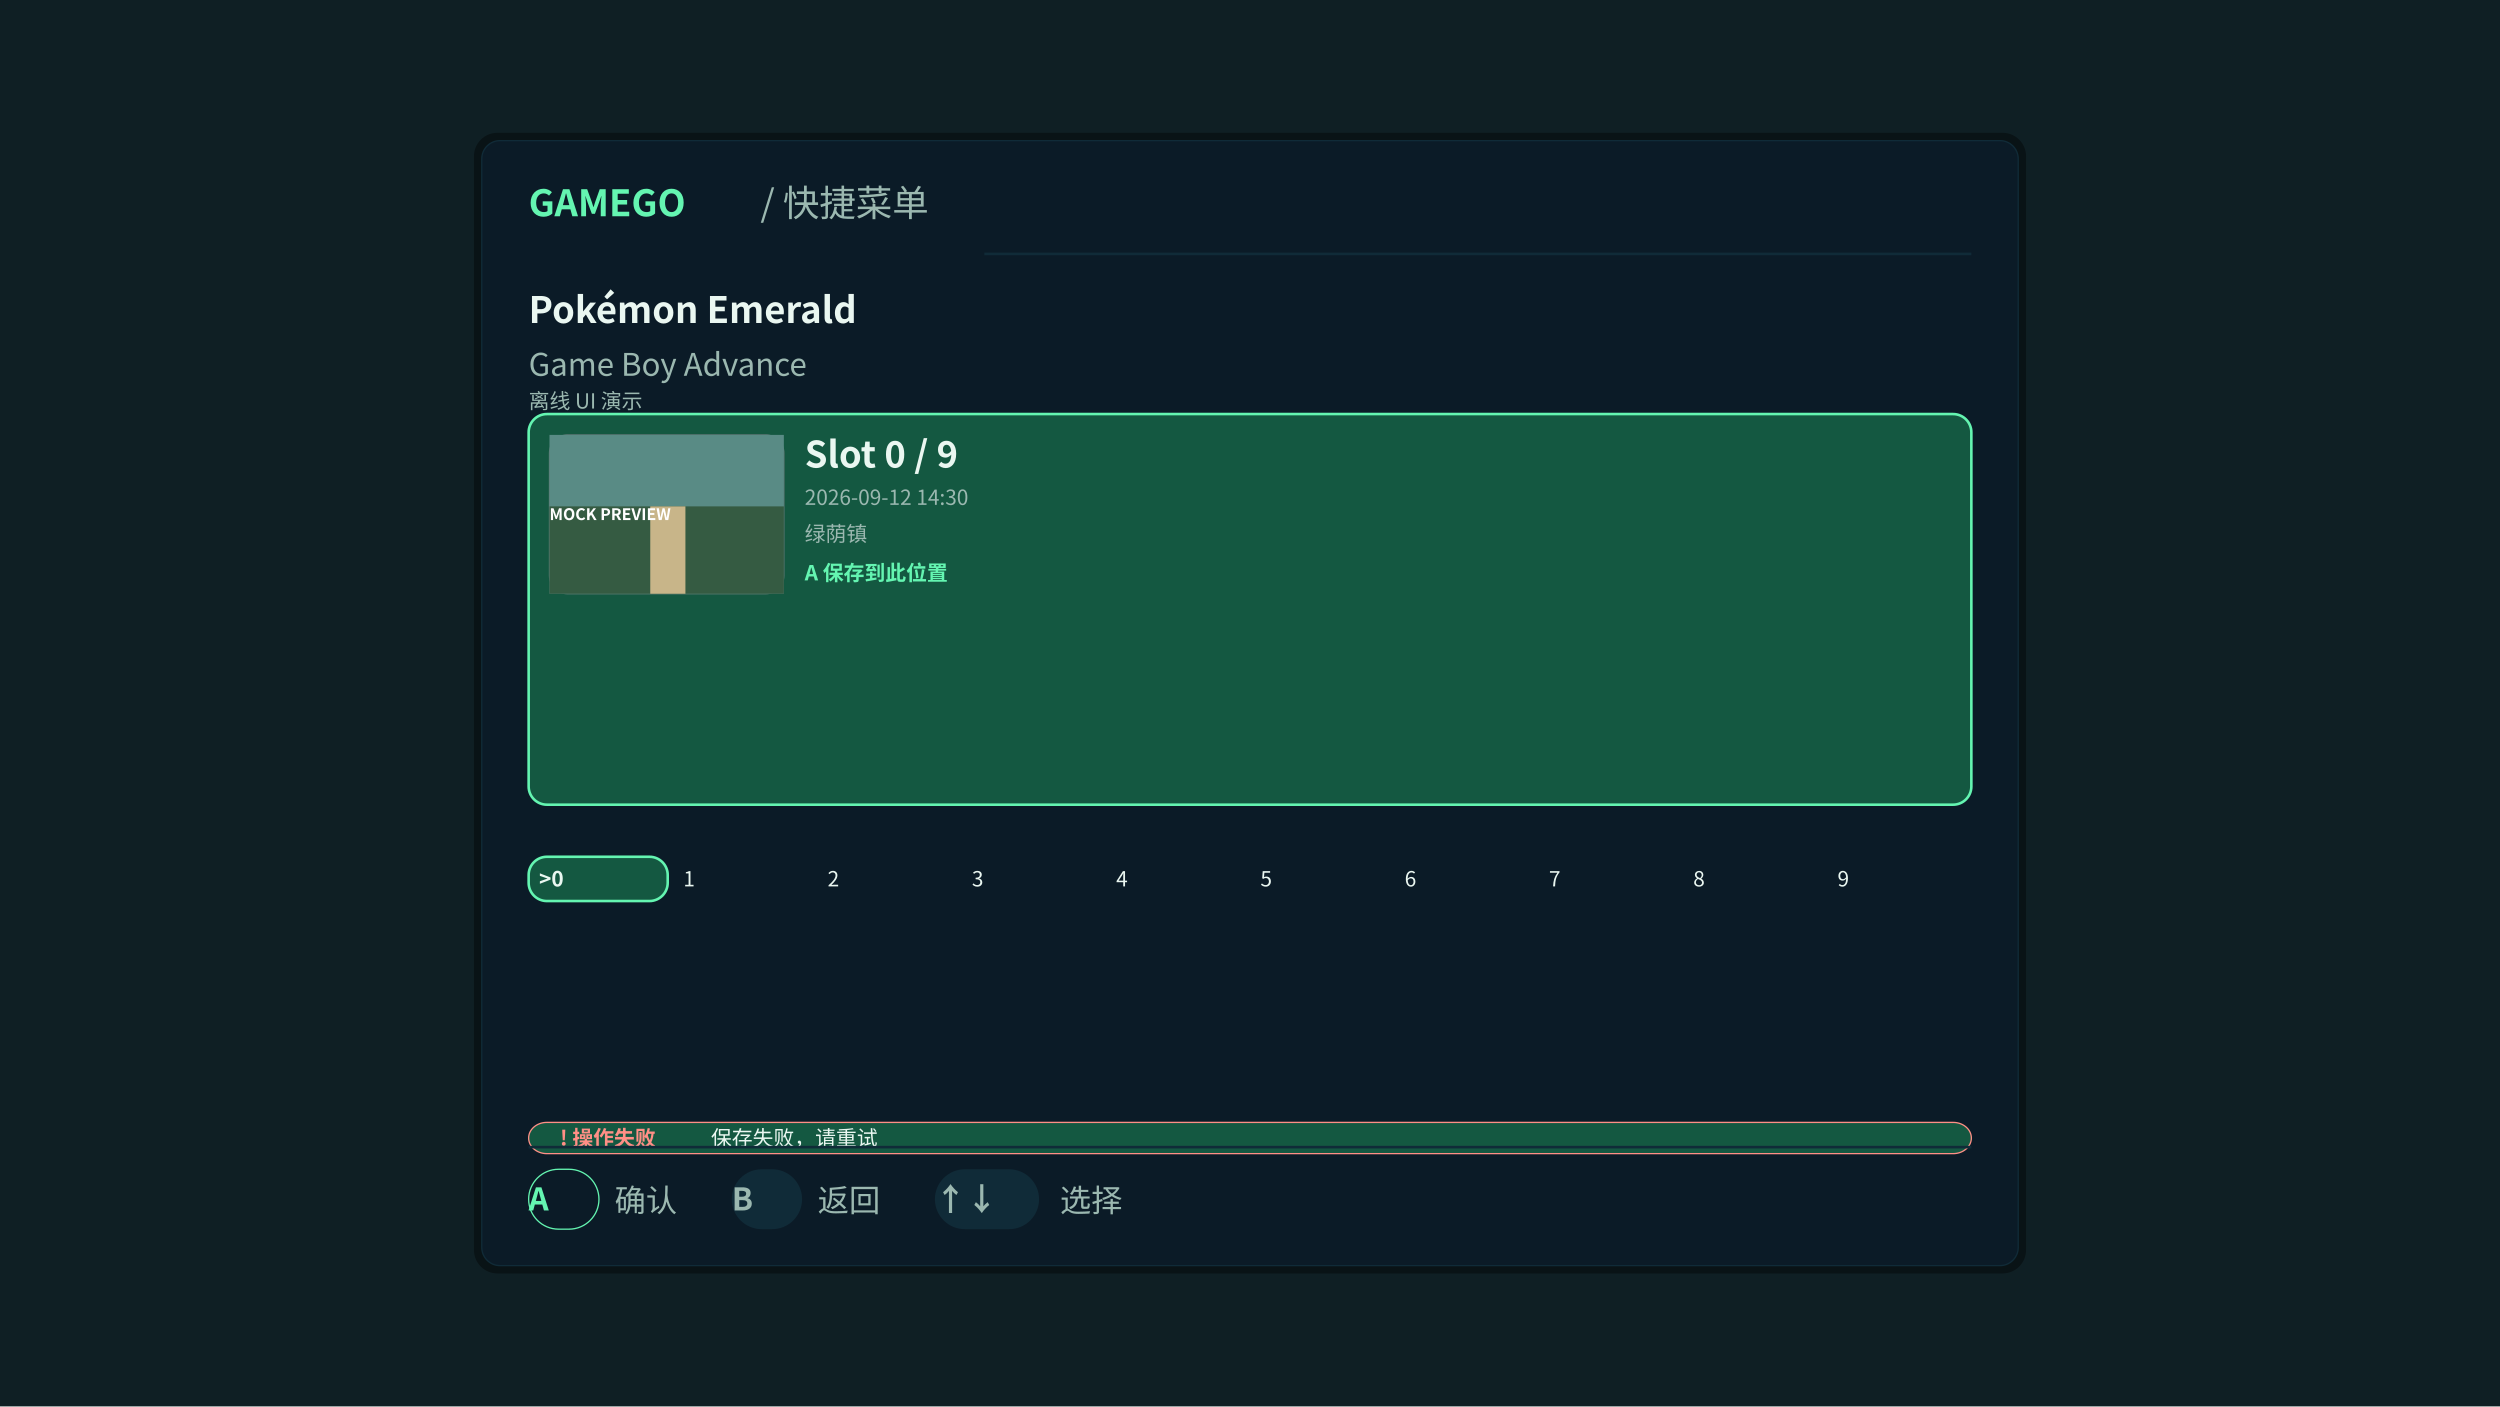
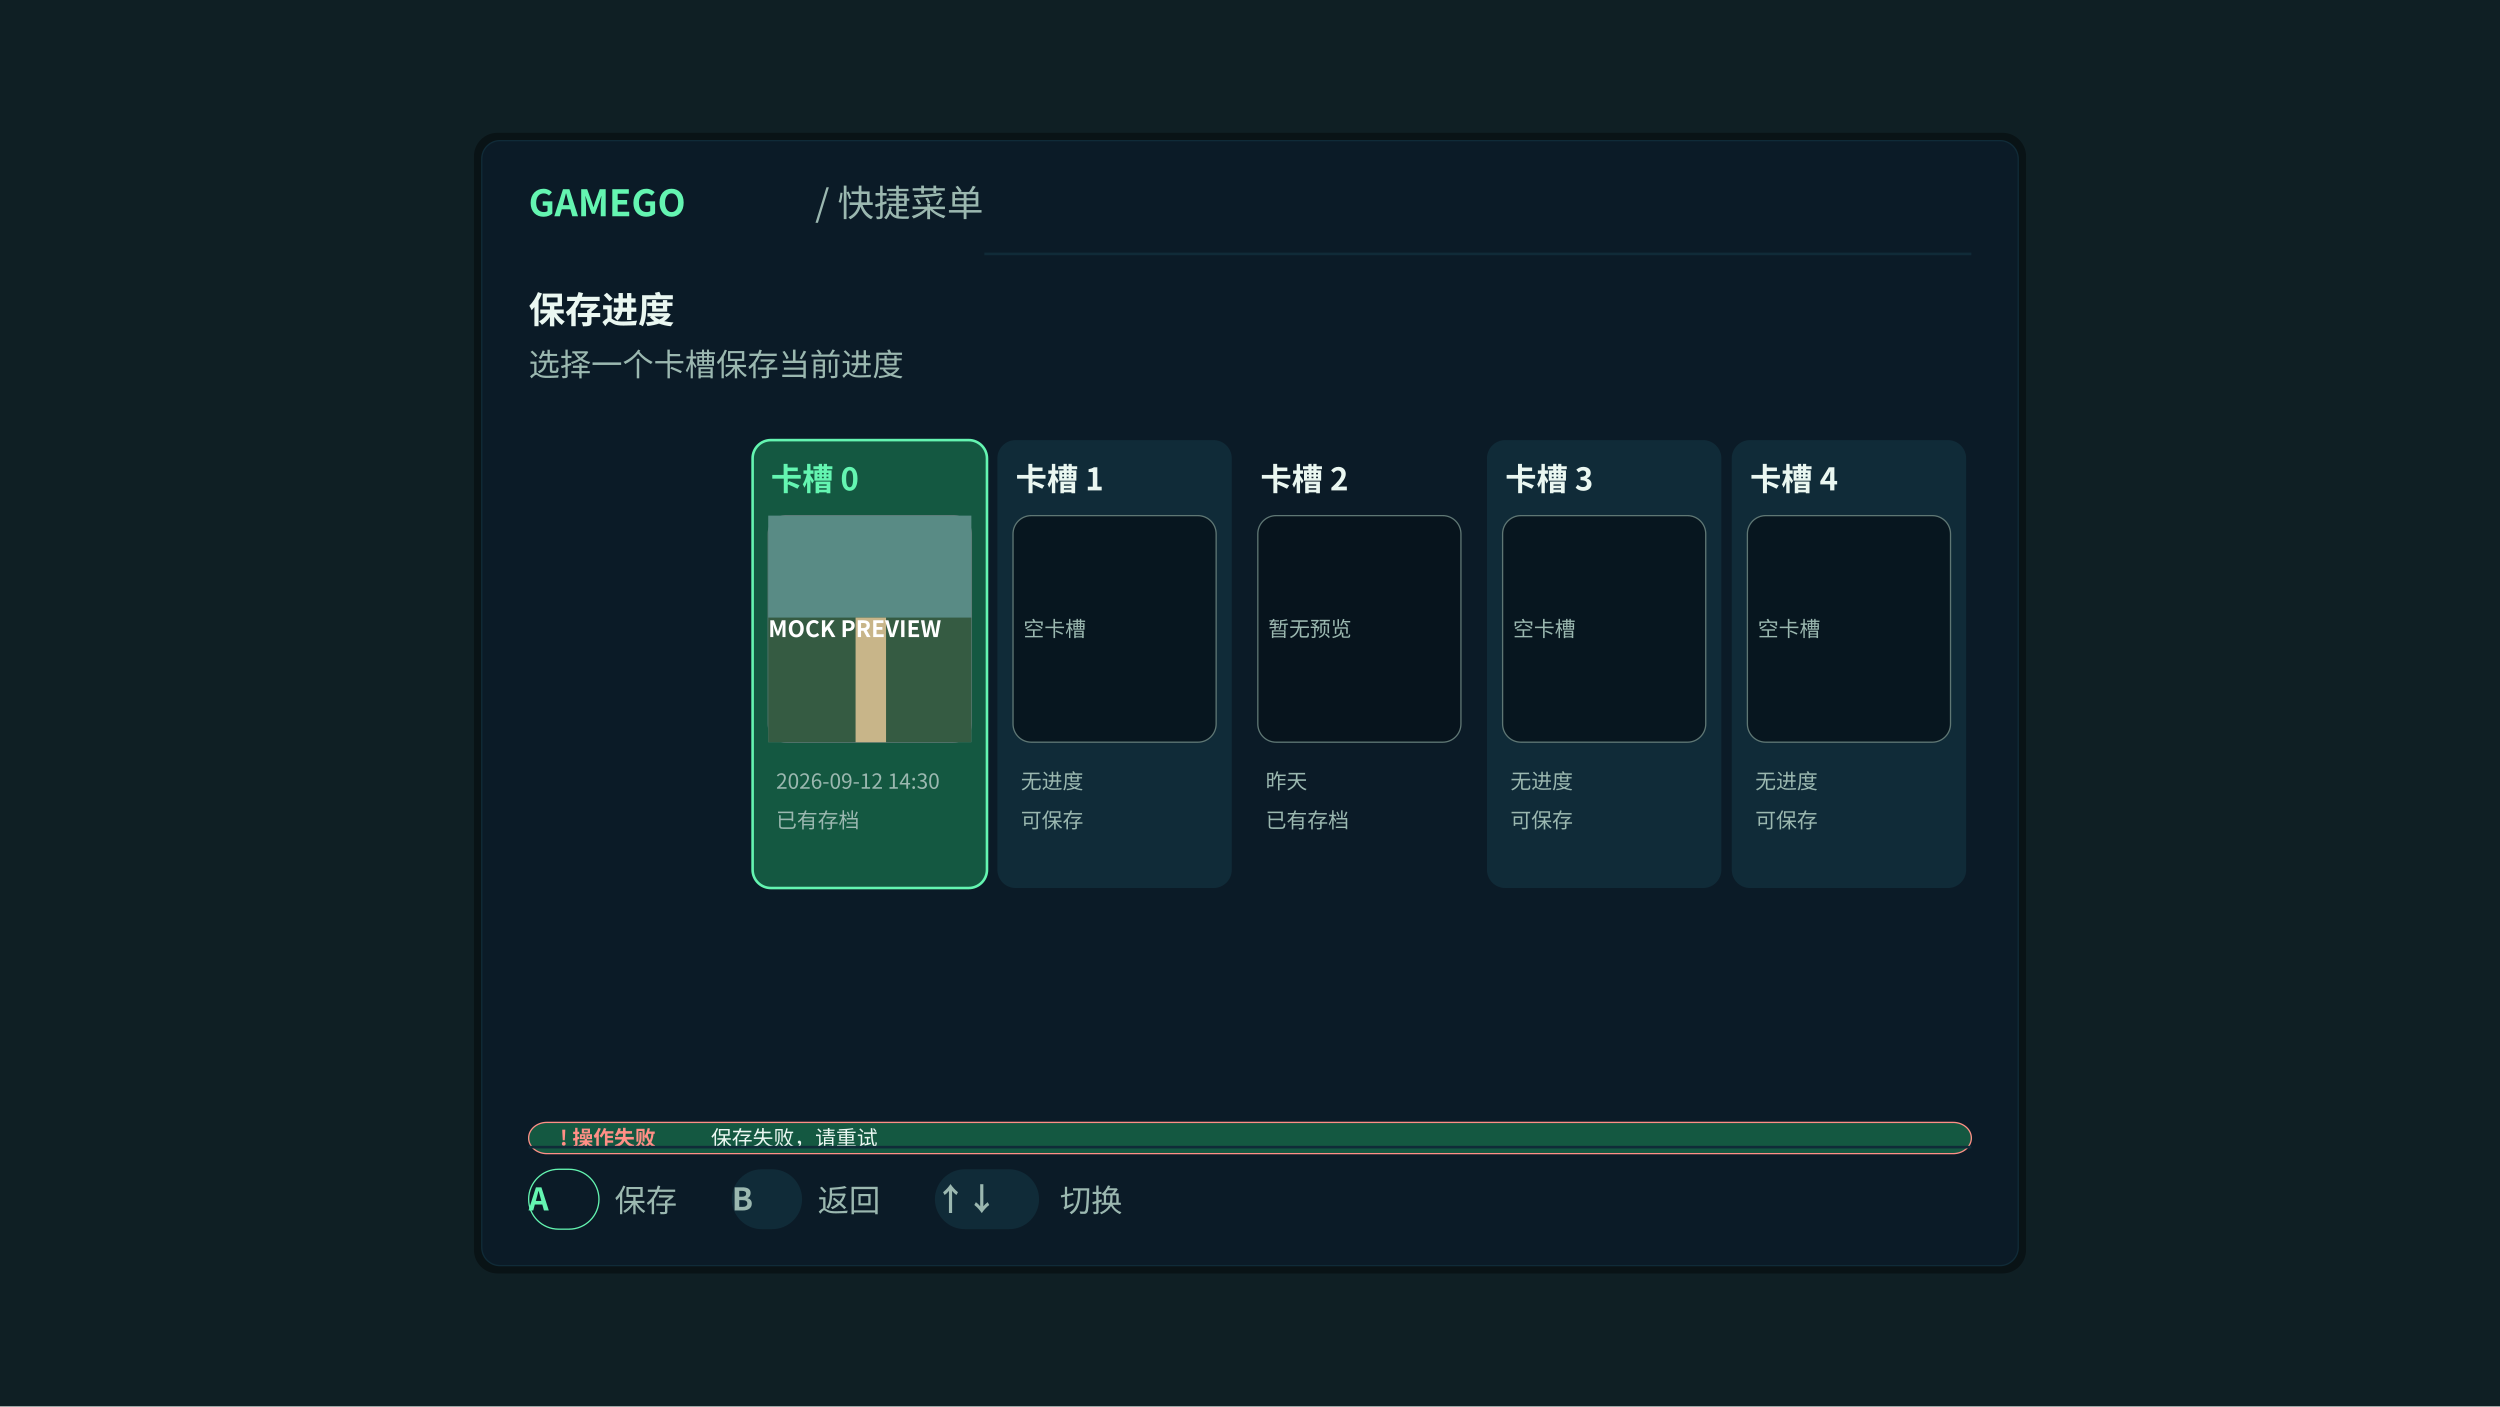
<svg xmlns="http://www.w3.org/2000/svg" width="1280" height="720" viewBox="0 0 1280 720">
  <rect width="100%" height="100%" fill="#456657" />
  <rect x="0" y="0" width="1280" height="720" rx="0" fill="#07131c" fill-opacity="0.851" stroke="#000000" stroke-opacity="0" stroke-width="0" />
  <rect x="242.667" y="68" width="794.667" height="584" rx="12" fill="#000000" fill-opacity="0.4" stroke="#000000" stroke-opacity="0" stroke-width="0" />
  <rect x="246.667" y="72" width="786.667" height="576" rx="9.333" fill="#0b1b27" fill-opacity="1" stroke="#102b38" stroke-opacity="1" stroke-width="0.667" />
  <defs>
    <clipPath id="c0">
-       <rect x="270.667" y="93.333" width="113.333" height="21.333" />
+       <rect x="270.667" y="93.333" width="146.667" height="21.333" />
    </clipPath>
  </defs>
  <text x="270.667" y="110.72" fill="#64f5b1" font-size="18.667" font-weight="600" font-family="PingFang SC,Noto Sans CJK SC,sans-serif" clip-path="url(#c0)">GAMEGO</text>
  <defs>
    <clipPath id="c1">
-       <rect x="389.333" y="93.333" width="620" height="21.333" />
-     </clipPath>
-   </defs>
-   <text x="389.333" y="110.72" fill="#9bb8b0" font-size="18.667" font-weight="400" font-family="PingFang SC,Noto Sans CJK SC,sans-serif" clip-path="url(#c1)">/  快捷菜单</text>
+       <rect x="417.333" y="93.333" width="592" height="21.333" />
+     </clipPath>
+   </defs>
+   <text x="417.333" y="110.72" fill="#9bb8b0" font-size="18.667" font-weight="400" font-family="PingFang SC,Noto Sans CJK SC,sans-serif" clip-path="url(#c1)">/  快捷菜单</text>
  <rect x="504" y="129.333" width="505.333" height="1.333" rx="0" fill="#102b38" fill-opacity="1" stroke="#000000" stroke-opacity="0" stroke-width="0" />
  <defs>
    <clipPath id="c2">
      <rect x="270.667" y="145.333" width="738.667" height="26.667" />
    </clipPath>
  </defs>
-   <text x="270.667" y="165.387" fill="#eaf7f1" font-size="18.667" font-weight="600" font-family="PingFang SC,Noto Sans CJK SC,sans-serif" clip-path="url(#c2)">Pokémon Emerald</text>
+   <text x="270.667" y="165.387" fill="#eaf7f1" font-size="18.667" font-weight="600" font-family="PingFang SC,Noto Sans CJK SC,sans-serif" clip-path="url(#c2)">保存进度</text>
  <defs>
    <clipPath id="c3">
      <rect x="270.667" y="176" width="738.667" height="21.333" />
    </clipPath>
  </defs>
-   <text x="270.667" y="192.427" fill="#9bb8b0" font-size="16" font-weight="400" font-family="PingFang SC,Noto Sans CJK SC,sans-serif" clip-path="url(#c3)">Game Boy Advance</text>
+   <text x="270.667" y="192.427" fill="#9bb8b0" font-size="16" font-weight="400" font-family="PingFang SC,Noto Sans CJK SC,sans-serif" clip-path="url(#c3)">选择一个卡槽保存当前进度</text>
+   <rect x="385.333" y="225.333" width="120" height="229.333" rx="9.333" fill="#145841" fill-opacity="1" stroke="#64f5b1" stroke-opacity="1" stroke-width="1.333" />
  <defs>
    <clipPath id="c4">
-       <rect x="270.667" y="197.333" width="738.667" height="16" />
-     </clipPath>
-   </defs>
-   <text x="270.667" y="209.173" fill="#9bb8b0" font-size="10.667" font-weight="400" font-family="PingFang SC,Noto Sans CJK SC,sans-serif" clip-path="url(#c4)">离线 UI 演示</text>
+       <rect x="394.667" y="236" width="101.333" height="18.667" />
+     </clipPath>
+   </defs>
+   <text x="394.667" y="251.093" fill="#64f5b1" font-size="16" font-weight="600" font-family="PingFang SC,Noto Sans CJK SC,sans-serif" clip-path="url(#c4)">卡槽 0</text>
+   <rect x="393.333" y="264" width="104" height="116" rx="9.333" fill="#07131c" fill-opacity="0.851" stroke="#5f7774" stroke-opacity="1" stroke-width="0.667" />
+   <rect x="393.333" y="264" width="104" height="116" rx="0" fill="#598b85" fill-opacity="1" stroke="#000000" stroke-opacity="0" stroke-width="0" />
+   <rect x="393.333" y="316.2" width="104" height="63.8" rx="0" fill="#355b42" fill-opacity="1" stroke="#000000" stroke-opacity="0" stroke-width="0" />
+   <rect x="438.053" y="316.2" width="15.6" height="63.8" rx="0" fill="#c8b589" fill-opacity="1" stroke="#000000" stroke-opacity="0" stroke-width="0" />
  <defs>
    <clipPath id="c5">
-       <rect x="270.667" y="212" width="738.667" height="50.667" />
-     </clipPath>
-   </defs>
-   <text x="270.667" y="244.053" fill="#eaf7f1" font-size="18.667" font-weight="600" font-family="PingFang SC,Noto Sans CJK SC,sans-serif" clip-path="url(#c5)">保存进度</text>
-   <rect x="270.667" y="212" width="738.667" height="200" rx="9.333" fill="#145841" fill-opacity="1" stroke="#64f5b1" stroke-opacity="1" stroke-width="1.333" />
-   <rect x="281.333" y="222.667" width="120" height="81.333" rx="9.333" fill="#07131c" fill-opacity="0.851" stroke="#5f7774" stroke-opacity="1" stroke-width="0.667" />
-   <rect x="281.333" y="222.667" width="120" height="81.333" rx="0" fill="#598b85" fill-opacity="1" stroke="#000000" stroke-opacity="0" stroke-width="0" />
-   <rect x="281.333" y="259.267" width="120" height="44.733" rx="0" fill="#355b42" fill-opacity="1" stroke="#000000" stroke-opacity="0" stroke-width="0" />
-   <rect x="332.933" y="259.267" width="18" height="44.733" rx="0" fill="#c8b589" fill-opacity="1" stroke="#000000" stroke-opacity="0" stroke-width="0" />
+       <rect x="393.333" y="264" width="104" height="116" />
+     </clipPath>
+   </defs>
+   <text x="393.333" y="326.176" fill="#ffffff" font-size="11.6" font-weight="600" font-family="PingFang SC,Noto Sans CJK SC,sans-serif" clip-path="url(#c5)">MOCK PREVIEW</text>
  <defs>
    <clipPath id="c6">
-       <rect x="281.333" y="222.667" width="120" height="81.333" />
-     </clipPath>
-   </defs>
-   <text x="281.333" y="266.261" fill="#ffffff" font-size="8.133" font-weight="600" font-family="PingFang SC,Noto Sans CJK SC,sans-serif" clip-path="url(#c6)">MOCK PREVIEW</text>
+       <rect x="397.333" y="392" width="96" height="16" />
+     </clipPath>
+   </defs>
+   <text x="397.333" y="403.84" fill="#9bb8b0" font-size="10.667" font-weight="400" font-family="PingFang SC,Noto Sans CJK SC,sans-serif" clip-path="url(#c6)">2026-09-12 14:30</text>
  <defs>
    <clipPath id="c7">
-       <rect x="412" y="222.667" width="597.333" height="20" />
-     </clipPath>
-   </defs>
-   <text x="412" y="239.387" fill="#eaf7f1" font-size="18.667" font-weight="600" font-family="PingFang SC,Noto Sans CJK SC,sans-serif" clip-path="url(#c7)">Slot 0  /  9</text>
+       <rect x="397.333" y="412" width="96" height="16" />
+     </clipPath>
+   </defs>
+   <text x="397.333" y="423.84" fill="#9bb8b0" font-size="10.667" font-weight="400" font-family="PingFang SC,Noto Sans CJK SC,sans-serif" clip-path="url(#c7)">已有存档</text>
+   <rect x="510.667" y="225.333" width="120" height="229.333" rx="9.333" fill="#102b38" fill-opacity="1" stroke="#000000" stroke-opacity="0" stroke-width="0" />
  <defs>
    <clipPath id="c8">
-       <rect x="412" y="246.667" width="597.333" height="16" />
-     </clipPath>
-   </defs>
-   <text x="412" y="258.507" fill="#9bb8b0" font-size="10.667" font-weight="400" font-family="PingFang SC,Noto Sans CJK SC,sans-serif" clip-path="url(#c8)">2026-09-12 14:30</text>
+       <rect x="520" y="236" width="101.333" height="18.667" />
+     </clipPath>
+   </defs>
+   <text x="520" y="251.093" fill="#eaf7f1" font-size="16" font-weight="600" font-family="PingFang SC,Noto Sans CJK SC,sans-serif" clip-path="url(#c8)">卡槽 1</text>
+   <rect x="518.667" y="264" width="104" height="116" rx="9.333" fill="#07131c" fill-opacity="0.851" stroke="#5f7774" stroke-opacity="1" stroke-width="0.667" />
  <defs>
    <clipPath id="c9">
-       <rect x="412" y="265.333" width="597.333" height="16" />
-     </clipPath>
-   </defs>
-   <text x="412" y="277.173" fill="#9bb8b0" font-size="10.667" font-weight="400" font-family="PingFang SC,Noto Sans CJK SC,sans-serif" clip-path="url(#c9)">绿荫镇</text>
+       <rect x="524" y="264" width="93.333" height="116" />
+     </clipPath>
+   </defs>
+   <text x="524" y="325.84" fill="#9bb8b0" font-size="10.667" font-weight="400" font-family="PingFang SC,Noto Sans CJK SC,sans-serif" clip-path="url(#c9)">空卡槽</text>
  <defs>
    <clipPath id="c10">
-       <rect x="412" y="285.333" width="597.333" height="16" />
-     </clipPath>
-   </defs>
-   <text x="412" y="297.173" fill="#64f5b1" font-size="10.667" font-weight="600" font-family="PingFang SC,Noto Sans CJK SC,sans-serif" clip-path="url(#c10)">A 保存到此位置</text>
-   <rect x="270.667" y="438.667" width="71.2" height="22.667" rx="9.333" fill="#145841" fill-opacity="1" stroke="#64f5b1" stroke-opacity="1" stroke-width="1.333" />
+       <rect x="522.667" y="392" width="96" height="16" />
+     </clipPath>
+   </defs>
+   <text x="522.667" y="403.84" fill="#9bb8b0" font-size="10.667" font-weight="400" font-family="PingFang SC,Noto Sans CJK SC,sans-serif" clip-path="url(#c10)">无进度</text>
  <defs>
    <clipPath id="c11">
-       <rect x="276" y="438.667" width="60.533" height="22.667" />
-     </clipPath>
-   </defs>
-   <text x="276" y="453.84" fill="#eaf7f1" font-size="10.667" font-weight="600" font-family="PingFang SC,Noto Sans CJK SC,sans-serif" clip-path="url(#c11)">&gt;0 </text>
-   <rect x="344.533" y="438.667" width="71.2" height="22.667" rx="9.333" fill="#0b1b27" fill-opacity="1" stroke="#000000" stroke-opacity="0" stroke-width="0" />
+       <rect x="522.667" y="412" width="96" height="16" />
+     </clipPath>
+   </defs>
+   <text x="522.667" y="423.84" fill="#9bb8b0" font-size="10.667" font-weight="400" font-family="PingFang SC,Noto Sans CJK SC,sans-serif" clip-path="url(#c11)">可保存</text>
+   <rect x="636" y="225.333" width="120" height="229.333" rx="9.333" fill="#0b1b27" fill-opacity="1" stroke="#000000" stroke-opacity="0" stroke-width="0" />
  <defs>
    <clipPath id="c12">
-       <rect x="349.867" y="438.667" width="60.533" height="22.667" />
-     </clipPath>
-   </defs>
-   <text x="349.867" y="453.84" fill="#eaf7f1" font-size="10.667" font-weight="400" font-family="PingFang SC,Noto Sans CJK SC,sans-serif" clip-path="url(#c12)"> 1 </text>
-   <rect x="418.4" y="438.667" width="71.2" height="22.667" rx="9.333" fill="#0b1b27" fill-opacity="1" stroke="#000000" stroke-opacity="0" stroke-width="0" />
+       <rect x="645.333" y="236" width="101.333" height="18.667" />
+     </clipPath>
+   </defs>
+   <text x="645.333" y="251.093" fill="#eaf7f1" font-size="16" font-weight="600" font-family="PingFang SC,Noto Sans CJK SC,sans-serif" clip-path="url(#c12)">卡槽 2</text>
+   <rect x="644" y="264" width="104" height="116" rx="9.333" fill="#07131c" fill-opacity="0.851" stroke="#5f7774" stroke-opacity="1" stroke-width="0.667" />
  <defs>
    <clipPath id="c13">
-       <rect x="423.733" y="438.667" width="60.533" height="22.667" />
-     </clipPath>
-   </defs>
-   <text x="423.733" y="453.84" fill="#eaf7f1" font-size="10.667" font-weight="400" font-family="PingFang SC,Noto Sans CJK SC,sans-serif" clip-path="url(#c13)"> 2 </text>
-   <rect x="492.267" y="438.667" width="71.2" height="22.667" rx="9.333" fill="#0b1b27" fill-opacity="1" stroke="#000000" stroke-opacity="0" stroke-width="0" />
+       <rect x="649.333" y="264" width="93.333" height="116" />
+     </clipPath>
+   </defs>
+   <text x="649.333" y="325.84" fill="#9bb8b0" font-size="10.667" font-weight="400" font-family="PingFang SC,Noto Sans CJK SC,sans-serif" clip-path="url(#c13)">暂无预览</text>
  <defs>
    <clipPath id="c14">
-       <rect x="497.6" y="438.667" width="60.533" height="22.667" />
-     </clipPath>
-   </defs>
-   <text x="497.6" y="453.84" fill="#eaf7f1" font-size="10.667" font-weight="400" font-family="PingFang SC,Noto Sans CJK SC,sans-serif" clip-path="url(#c14)"> 3 </text>
-   <rect x="566.133" y="438.667" width="71.2" height="22.667" rx="9.333" fill="#0b1b27" fill-opacity="1" stroke="#000000" stroke-opacity="0" stroke-width="0" />
+       <rect x="648" y="392" width="96" height="16" />
+     </clipPath>
+   </defs>
+   <text x="648" y="403.84" fill="#9bb8b0" font-size="10.667" font-weight="400" font-family="PingFang SC,Noto Sans CJK SC,sans-serif" clip-path="url(#c14)">昨天</text>
  <defs>
    <clipPath id="c15">
-       <rect x="571.467" y="438.667" width="60.533" height="22.667" />
-     </clipPath>
-   </defs>
-   <text x="571.467" y="453.84" fill="#eaf7f1" font-size="10.667" font-weight="400" font-family="PingFang SC,Noto Sans CJK SC,sans-serif" clip-path="url(#c15)"> 4 </text>
-   <rect x="640" y="438.667" width="71.2" height="22.667" rx="9.333" fill="#0b1b27" fill-opacity="1" stroke="#000000" stroke-opacity="0" stroke-width="0" />
+       <rect x="648" y="412" width="96" height="16" />
+     </clipPath>
+   </defs>
+   <text x="648" y="423.84" fill="#9bb8b0" font-size="10.667" font-weight="400" font-family="PingFang SC,Noto Sans CJK SC,sans-serif" clip-path="url(#c15)">已有存档</text>
+   <rect x="761.333" y="225.333" width="120" height="229.333" rx="9.333" fill="#102b38" fill-opacity="1" stroke="#000000" stroke-opacity="0" stroke-width="0" />
  <defs>
    <clipPath id="c16">
-       <rect x="645.333" y="438.667" width="60.533" height="22.667" />
-     </clipPath>
-   </defs>
-   <text x="645.333" y="453.84" fill="#eaf7f1" font-size="10.667" font-weight="400" font-family="PingFang SC,Noto Sans CJK SC,sans-serif" clip-path="url(#c16)"> 5 </text>
-   <rect x="713.867" y="438.667" width="71.2" height="22.667" rx="9.333" fill="#0b1b27" fill-opacity="1" stroke="#000000" stroke-opacity="0" stroke-width="0" />
+       <rect x="770.667" y="236" width="101.333" height="18.667" />
+     </clipPath>
+   </defs>
+   <text x="770.667" y="251.093" fill="#eaf7f1" font-size="16" font-weight="600" font-family="PingFang SC,Noto Sans CJK SC,sans-serif" clip-path="url(#c16)">卡槽 3</text>
+   <rect x="769.333" y="264" width="104" height="116" rx="9.333" fill="#07131c" fill-opacity="0.851" stroke="#5f7774" stroke-opacity="1" stroke-width="0.667" />
  <defs>
    <clipPath id="c17">
-       <rect x="719.2" y="438.667" width="60.533" height="22.667" />
-     </clipPath>
-   </defs>
-   <text x="719.2" y="453.84" fill="#eaf7f1" font-size="10.667" font-weight="400" font-family="PingFang SC,Noto Sans CJK SC,sans-serif" clip-path="url(#c17)"> 6 </text>
-   <rect x="787.733" y="438.667" width="71.2" height="22.667" rx="9.333" fill="#0b1b27" fill-opacity="1" stroke="#000000" stroke-opacity="0" stroke-width="0" />
+       <rect x="774.667" y="264" width="93.333" height="116" />
+     </clipPath>
+   </defs>
+   <text x="774.667" y="325.84" fill="#9bb8b0" font-size="10.667" font-weight="400" font-family="PingFang SC,Noto Sans CJK SC,sans-serif" clip-path="url(#c17)">空卡槽</text>
  <defs>
    <clipPath id="c18">
-       <rect x="793.067" y="438.667" width="60.533" height="22.667" />
-     </clipPath>
-   </defs>
-   <text x="793.067" y="453.84" fill="#eaf7f1" font-size="10.667" font-weight="400" font-family="PingFang SC,Noto Sans CJK SC,sans-serif" clip-path="url(#c18)"> 7 </text>
-   <rect x="861.6" y="438.667" width="71.2" height="22.667" rx="9.333" fill="#0b1b27" fill-opacity="1" stroke="#000000" stroke-opacity="0" stroke-width="0" />
+       <rect x="773.333" y="392" width="96" height="16" />
+     </clipPath>
+   </defs>
+   <text x="773.333" y="403.84" fill="#9bb8b0" font-size="10.667" font-weight="400" font-family="PingFang SC,Noto Sans CJK SC,sans-serif" clip-path="url(#c18)">无进度</text>
  <defs>
    <clipPath id="c19">
-       <rect x="866.933" y="438.667" width="60.533" height="22.667" />
-     </clipPath>
-   </defs>
-   <text x="866.933" y="453.84" fill="#eaf7f1" font-size="10.667" font-weight="400" font-family="PingFang SC,Noto Sans CJK SC,sans-serif" clip-path="url(#c19)"> 8 </text>
-   <rect x="935.467" y="438.667" width="71.2" height="22.667" rx="9.333" fill="#0b1b27" fill-opacity="1" stroke="#000000" stroke-opacity="0" stroke-width="0" />
+       <rect x="773.333" y="412" width="96" height="16" />
+     </clipPath>
+   </defs>
+   <text x="773.333" y="423.84" fill="#9bb8b0" font-size="10.667" font-weight="400" font-family="PingFang SC,Noto Sans CJK SC,sans-serif" clip-path="url(#c19)">可保存</text>
+   <rect x="886.667" y="225.333" width="120" height="229.333" rx="9.333" fill="#102b38" fill-opacity="1" stroke="#000000" stroke-opacity="0" stroke-width="0" />
  <defs>
    <clipPath id="c20">
-       <rect x="940.8" y="438.667" width="60.533" height="22.667" />
-     </clipPath>
-   </defs>
-   <text x="940.8" y="453.84" fill="#eaf7f1" font-size="10.667" font-weight="400" font-family="PingFang SC,Noto Sans CJK SC,sans-serif" clip-path="url(#c20)"> 9 </text>
+       <rect x="896" y="236" width="101.333" height="18.667" />
+     </clipPath>
+   </defs>
+   <text x="896" y="251.093" fill="#eaf7f1" font-size="16" font-weight="600" font-family="PingFang SC,Noto Sans CJK SC,sans-serif" clip-path="url(#c20)">卡槽 4</text>
+   <rect x="894.667" y="264" width="104" height="116" rx="9.333" fill="#07131c" fill-opacity="0.851" stroke="#5f7774" stroke-opacity="1" stroke-width="0.667" />
+   <defs>
+     <clipPath id="c21">
+       <rect x="900" y="264" width="93.333" height="116" />
+     </clipPath>
+   </defs>
+   <text x="900" y="325.84" fill="#9bb8b0" font-size="10.667" font-weight="400" font-family="PingFang SC,Noto Sans CJK SC,sans-serif" clip-path="url(#c21)">空卡槽</text>
+   <defs>
+     <clipPath id="c22">
+       <rect x="898.667" y="392" width="96" height="16" />
+     </clipPath>
+   </defs>
+   <text x="898.667" y="403.84" fill="#9bb8b0" font-size="10.667" font-weight="400" font-family="PingFang SC,Noto Sans CJK SC,sans-serif" clip-path="url(#c22)">无进度</text>
+   <defs>
+     <clipPath id="c23">
+       <rect x="898.667" y="412" width="96" height="16" />
+     </clipPath>
+   </defs>
+   <text x="898.667" y="423.84" fill="#9bb8b0" font-size="10.667" font-weight="400" font-family="PingFang SC,Noto Sans CJK SC,sans-serif" clip-path="url(#c23)">可保存</text>
  <rect x="270.667" y="574.667" width="738.667" height="16" rx="9.333" fill="#145841" fill-opacity="1" stroke="#ff8f86" stroke-opacity="1" stroke-width="0.667" />
  <defs>
-     <clipPath id="c21">
+     <clipPath id="c24">
      <rect x="286.667" y="574.667" width="706.667" height="16" />
    </clipPath>
  </defs>
-   <text x="286.667" y="586.507" fill="#ff8f86" font-size="10.667" font-weight="600" font-family="PingFang SC,Noto Sans CJK SC,sans-serif" clip-path="url(#c21)">! 操作失败</text>
-   <defs>
-     <clipPath id="c22">
+   <text x="286.667" y="586.507" fill="#ff8f86" font-size="10.667" font-weight="600" font-family="PingFang SC,Noto Sans CJK SC,sans-serif" clip-path="url(#c24)">! 操作失败</text>
+   <defs>
+     <clipPath id="c25">
      <rect x="364" y="574.667" width="629.333" height="16" />
    </clipPath>
  </defs>
-   <text x="364" y="586.507" fill="#eaf7f1" font-size="10.667" font-weight="400" font-family="PingFang SC,Noto Sans CJK SC,sans-serif" clip-path="url(#c22)">保存失败，请重试</text>
+   <text x="364" y="586.507" fill="#eaf7f1" font-size="10.667" font-weight="400" font-family="PingFang SC,Noto Sans CJK SC,sans-serif" clip-path="url(#c25)">保存失败，请重试</text>
  <rect x="270.667" y="586.667" width="738.667" height="1.333" rx="0" fill="#102b38" fill-opacity="1" stroke="#000000" stroke-opacity="0" stroke-width="0" />
  <rect x="270.667" y="598.667" width="36" height="30.667" rx="15.333" fill="#0b1b27" fill-opacity="1" stroke="#64f5b1" stroke-opacity="1" stroke-width="0.667" />
  <defs>
-     <clipPath id="c23">
+     <clipPath id="c26">
      <rect x="270.667" y="598.667" width="36" height="30.667" />
    </clipPath>
  </defs>
-   <text x="270.667" y="619.76" fill="#64f5b1" font-size="16" font-weight="600" font-family="PingFang SC,Noto Sans CJK SC,sans-serif" clip-path="url(#c23)">A</text>
-   <defs>
-     <clipPath id="c24">
+   <text x="270.667" y="619.76" fill="#64f5b1" font-size="16" font-weight="600" font-family="PingFang SC,Noto Sans CJK SC,sans-serif" clip-path="url(#c26)">A</text>
+   <defs>
+     <clipPath id="c27">
      <rect x="314.667" y="598.667" width="66.667" height="32" />
    </clipPath>
  </defs>
-   <text x="314.667" y="620.427" fill="#9bb8b0" font-size="16" font-weight="400" font-family="PingFang SC,Noto Sans CJK SC,sans-serif" clip-path="url(#c24)">确认</text>
+   <text x="314.667" y="620.427" fill="#9bb8b0" font-size="16" font-weight="400" font-family="PingFang SC,Noto Sans CJK SC,sans-serif" clip-path="url(#c27)">保存</text>
  <rect x="374.667" y="598.667" width="36" height="30.667" rx="15.333" fill="#102b38" fill-opacity="1" stroke="#000000" stroke-opacity="0" stroke-width="0" />
  <defs>
-     <clipPath id="c25">
+     <clipPath id="c28">
      <rect x="374.667" y="598.667" width="36" height="30.667" />
    </clipPath>
  </defs>
-   <text x="374.667" y="619.76" fill="#9bb8b0" font-size="16" font-weight="600" font-family="PingFang SC,Noto Sans CJK SC,sans-serif" clip-path="url(#c25)">B</text>
-   <defs>
-     <clipPath id="c26">
+   <text x="374.667" y="619.76" fill="#9bb8b0" font-size="16" font-weight="600" font-family="PingFang SC,Noto Sans CJK SC,sans-serif" clip-path="url(#c28)">B</text>
+   <defs>
+     <clipPath id="c29">
      <rect x="418.667" y="598.667" width="66.667" height="32" />
    </clipPath>
  </defs>
-   <text x="418.667" y="620.427" fill="#9bb8b0" font-size="16" font-weight="400" font-family="PingFang SC,Noto Sans CJK SC,sans-serif" clip-path="url(#c26)">返回</text>
+   <text x="418.667" y="620.427" fill="#9bb8b0" font-size="16" font-weight="400" font-family="PingFang SC,Noto Sans CJK SC,sans-serif" clip-path="url(#c29)">返回</text>
  <rect x="478.667" y="598.667" width="53.333" height="30.667" rx="15.333" fill="#102b38" fill-opacity="1" stroke="#000000" stroke-opacity="0" stroke-width="0" />
  <defs>
-     <clipPath id="c27">
+     <clipPath id="c30">
      <rect x="478.667" y="598.667" width="53.333" height="30.667" />
    </clipPath>
  </defs>
-   <text x="478.667" y="619.76" fill="#9bb8b0" font-size="16" font-weight="600" font-family="PingFang SC,Noto Sans CJK SC,sans-serif" clip-path="url(#c27)">↑↓</text>
-   <defs>
-     <clipPath id="c28">
+   <text x="478.667" y="619.76" fill="#9bb8b0" font-size="16" font-weight="600" font-family="PingFang SC,Noto Sans CJK SC,sans-serif" clip-path="url(#c30)">↑↓</text>
+   <defs>
+     <clipPath id="c31">
      <rect x="542.667" y="598.667" width="66.667" height="32" />
    </clipPath>
  </defs>
-   <text x="542.667" y="620.427" fill="#9bb8b0" font-size="16" font-weight="400" font-family="PingFang SC,Noto Sans CJK SC,sans-serif" clip-path="url(#c28)">选择</text>
+   <text x="542.667" y="620.427" fill="#9bb8b0" font-size="16" font-weight="400" font-family="PingFang SC,Noto Sans CJK SC,sans-serif" clip-path="url(#c31)">切换</text>
</svg>
